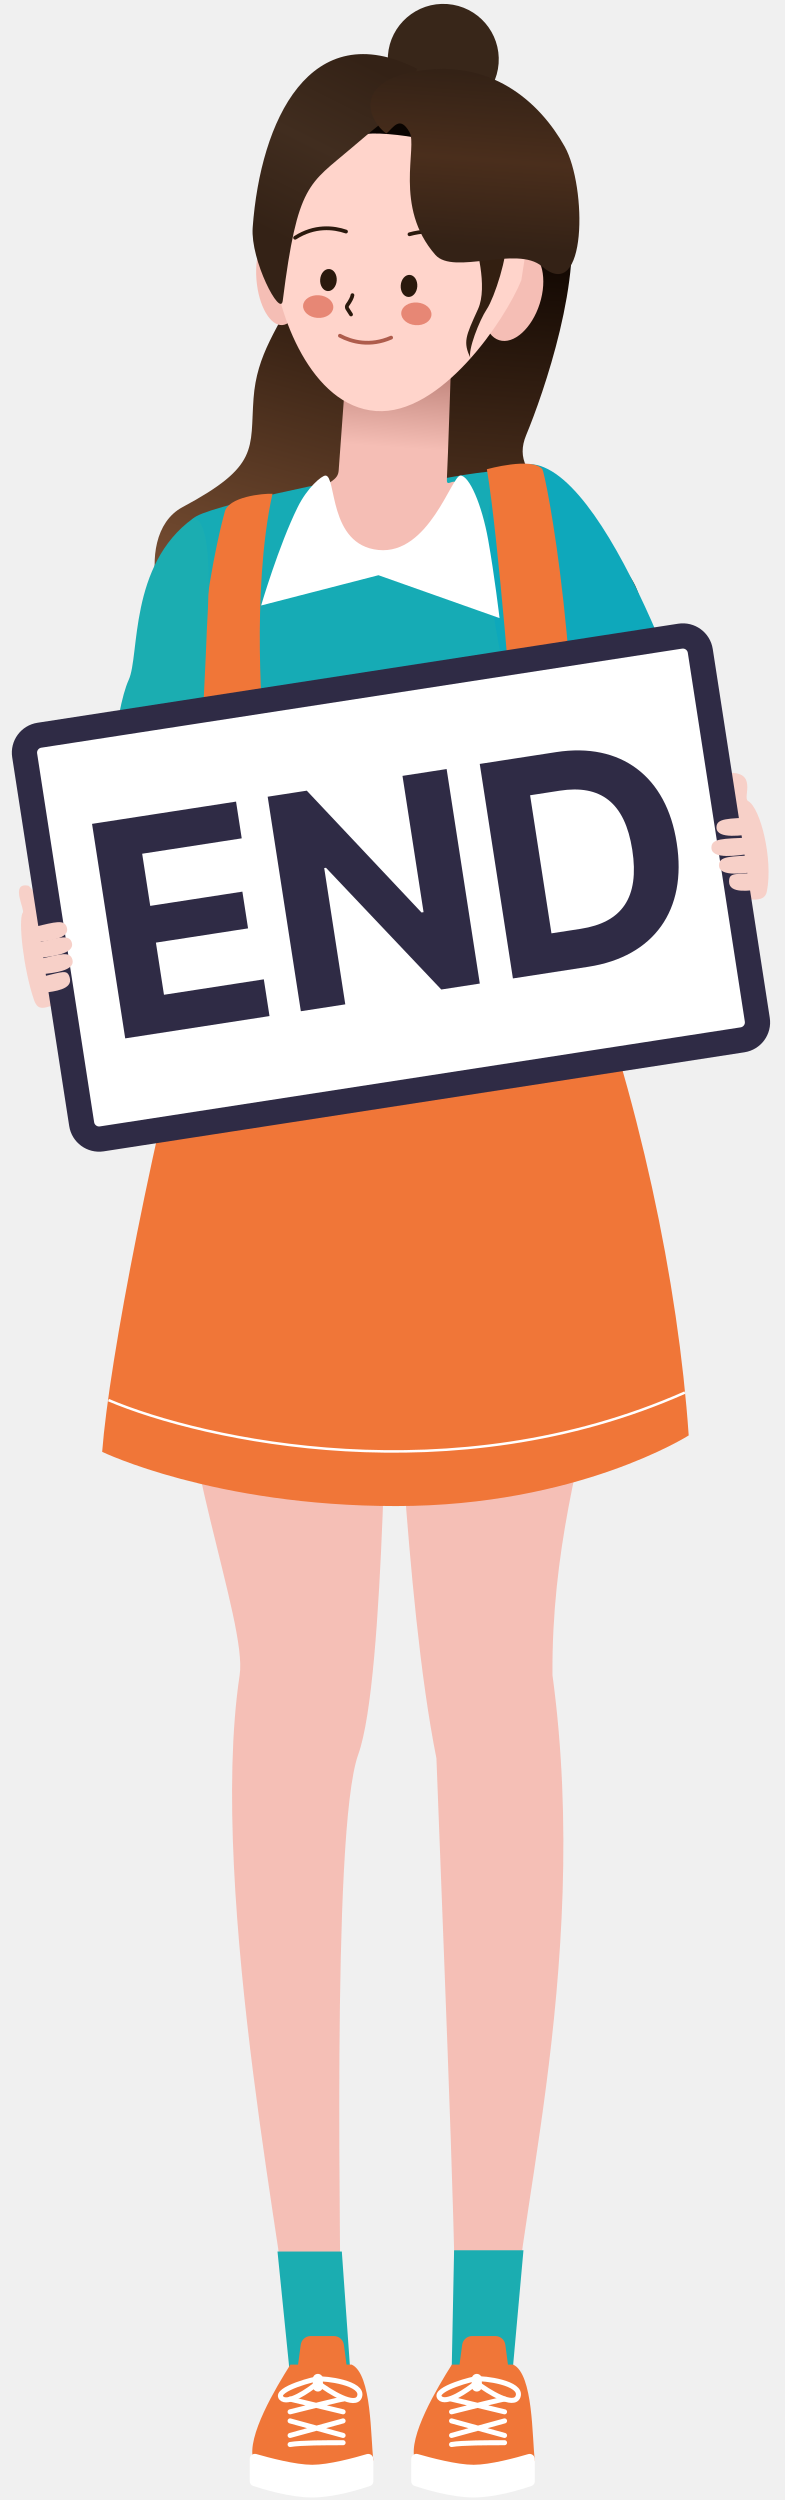
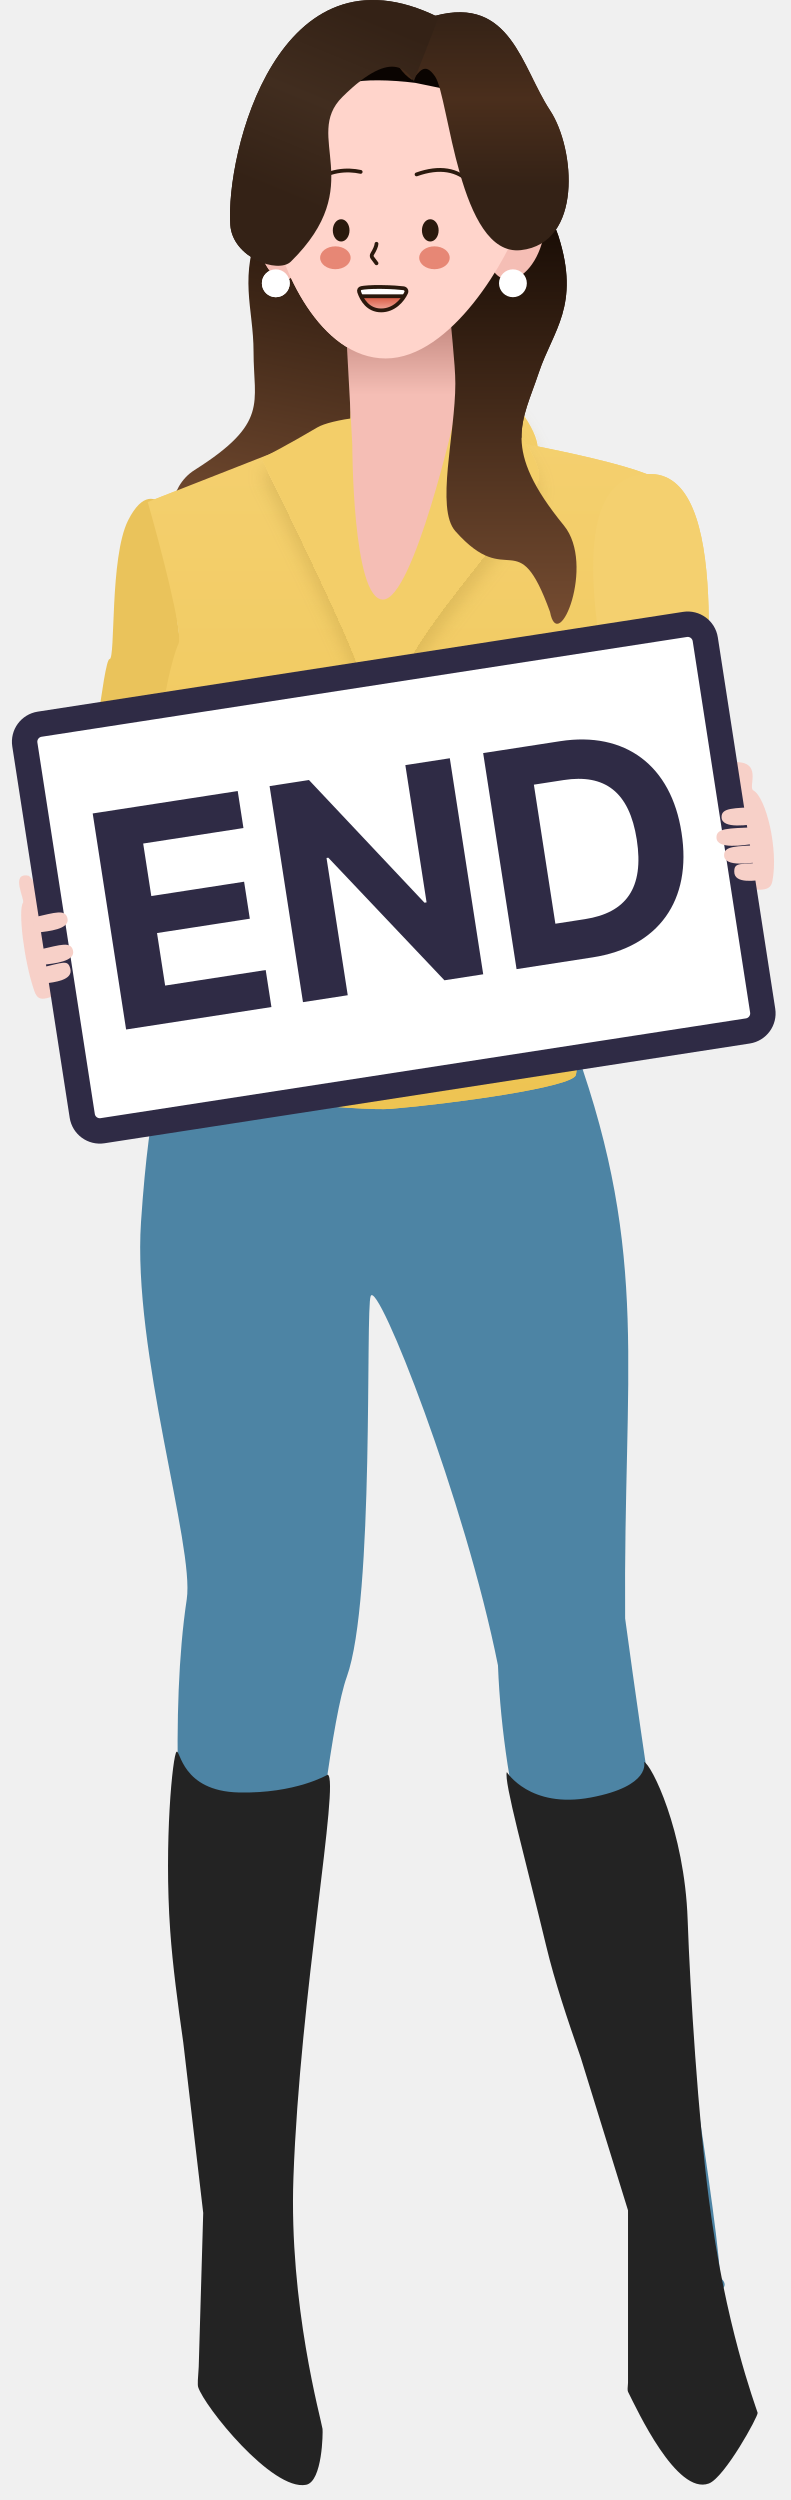
- <svg xmlns="http://www.w3.org/2000/svg" width="311" height="991" viewBox="0 0 311 991" fill="none">
-   <circle cx="175.712" cy="23.542" r="22" transform="rotate(4.17209 175.712 23.5423)" fill="#382619" />
-   <circle cx="125" cy="716.006" r="1" fill="white" />
-   <path d="M71.999 519.006C75.422 468.143 70.936 449.087 75.499 445.006L235.499 429.506C264.499 511.006 218.265 566.056 218.999 664.006C234.999 782.006 201.277 892.05 203.999 929.506H179.999C181.815 917.014 176.99 801.764 172.999 697.006C159.999 632.006 157.442 519.494 154.63 526.127C152.507 531.134 152.999 665.006 141.999 695.506C130.999 726.006 135.476 904.672 134.999 929.506H114.999C115.855 910.354 81.894 751.006 94.999 664.006C98.157 643.044 68.576 569.869 71.999 519.006Z" fill="#F5BFB6" />
-   <path d="M175.487 174.394C176.635 158.652 172.32 117.38 180.512 105.522C187.158 99.779 219.773 58.429 225.174 80.804C231.926 108.771 215.267 156.416 208.601 172.413C200.679 191.422 227.415 196.886 249.978 228.997C261.339 245.167 246.25 270.373 244.242 252.643C233.904 216.087 155.787 265.188 136.386 239.766C129.193 230.341 174.051 194.071 175.487 174.394Z" fill="url(#paint0_linear_1030_18341)" />
-   <path d="M138.747 146.664C142.82 131.567 150.41 116.567 144.767 102.298C138.849 94.328 131.368 88.901 120.597 109.71C109.759 130.648 101.792 140.306 100.505 157.939C99.041 178.009 103.064 184.622 72.381 201.009C50.321 212.791 66.446 261.107 75.628 241.601C84.81 222.095 101.365 225.832 128.072 203.521C138.803 194.556 133.656 165.535 138.747 146.664Z" fill="url(#paint1_linear_1030_18341)" />
-   <path d="M76.515 205.596C80.515 200.678 141.008 189.099 141.008 189.099C162.511 189.1 155.061 193.458 179.008 189.097C192.493 186.642 204.165 185.915 209.854 185.573C210.492 185.115 211.206 184.918 212 185C214.788 185.287 213.657 185.344 209.854 185.573C190.962 199.122 238.673 441.309 237.5 446C236.288 450.85 201.079 490.617 177.508 492.6C165.281 493.628 117.738 480.104 106.508 476.6C95.277 473.095 84.507 431.553 84.507 421.096C84.507 410.598 80.008 332.596 80.007 304.596C80.007 296.832 69.083 268.45 71.507 263.6C73.448 259.72 72.515 210.514 76.515 205.596Z" fill="#16ABB5" />
-   <path d="M134.254 186.464C134.545 182.479 137.98 135.382 137.98 135.382L179.079 135.594C179.079 135.594 177.443 185.608 177.152 189.594C176.862 193.579 179.147 189.739 181.033 191.381C186.613 196.238 193.364 223.731 149.42 219.158C106.193 214.66 117.769 204.474 120.391 197.986C130.947 190.736 133.964 190.45 134.254 186.464Z" fill="url(#paint2_linear_1030_18341)" />
-   <ellipse cx="110.41" cy="110.288" rx="8.769" ry="18.634" transform="rotate(-4.7242 110.41 110.288)" fill="#F5BEB5" />
-   <ellipse cx="203.495" cy="117.085" rx="10.961" ry="18.634" transform="rotate(17.6313 203.495 117.085)" fill="#F5BEB5" />
-   <path d="M149.019 162.933C123.251 161.053 109.92 124.267 108.265 103.91L110.635 71.435L159.828 38.434L214.948 57.632L206.653 111.087C200.272 126.81 174.787 164.812 149.019 162.933Z" fill="#FFD4CB" />
-   <path d="M139.708 117.002C139.648 117.817 138.752 119.516 137.756 120.855C137.428 121.297 137.38 121.898 137.678 122.362L139.15 124.655" stroke="#2A190D" stroke-width="1.5" stroke-linecap="round" />
-   <ellipse cx="130.193" cy="111.011" rx="3.288" ry="4.384" transform="rotate(4.17209 130.193 111.011)" fill="#2A190D" />
-   <ellipse cx="126.129" cy="121.527" rx="6" ry="4.5" transform="rotate(4.17209 126.129 121.527)" fill="#E1745F" fill-opacity="0.8" />
-   <ellipse cx="165.043" cy="124.407" rx="6" ry="4.5" transform="rotate(4.17209 165.043 124.407)" fill="#E1745F" fill-opacity="0.8" />
-   <ellipse cx="162.129" cy="113.341" rx="3.288" ry="4.384" transform="rotate(4.17209 162.129 113.341)" fill="#2A190D" />
-   <path d="M137.152 91.788C132.202 90.095 124.697 89.288 116.99 94.244" stroke="#2A190D" stroke-width="1.5" stroke-linecap="round" />
-   <path d="M188.198 95.515C180.9 92.476 171.51 90.31 162.323 92.865" stroke="#2A190D" stroke-width="1.5" stroke-linecap="round" />
-   <path d="M134.745 133.082C139.366 135.535 146.65 137.515 155.042 133.837" stroke="#AE5C4C" stroke-width="1.5" stroke-linecap="round" />
-   <path d="M150.309 44.155C156.66 43.535 184.614 49.26 183.859 59.609C183.858 59.609 183.858 59.609 183.857 59.608L168.416 55.23C159.01 53.311 147.669 52.254 143.329 53.4C135.615 55.439 144.768 48.086 150.309 44.155Z" fill="#0A0401" />
-   <path d="M139.352 58.658C161.904 39.318 151.95 49.359 153.897 51.596L165.427 27.301C122.9 5.653 103.248 47.897 100.161 90.227C99.221 103.118 111.203 126.16 112.087 119.167C117.987 72.518 122.47 73.136 139.352 58.658Z" fill="url(#paint3_linear_1030_18341)" />
-   <path d="M211.243 184.06C173.414 181.15 205.181 284.367 211.243 319.125C217.309 372.611 215.771 343.865 220.727 377.463C220.727 377.463 195.727 385.462 250.227 377.463C304.727 369.464 285.624 365.99 282.5 319.125C281.288 300.938 242.767 187.698 211.243 184.06Z" fill="#0EA8BB" />
-   <path d="M193 186C193 186 211 181 215 186C216.099 187.374 232 264.506 227.5 366.006C253.5 434.506 268.869 508.862 273 569.006C273 569.006 229 597.006 157 597.006C85 597.006 40.5 575.514 40.5 575.514C43.243 539.603 60.5 450.006 83 366.006C68 276.506 89.007 203.228 89.007 203.228C90.182 196.828 104.496 195.562 108.007 195.728C99.34 234.895 104.515 290.506 104.515 290.506H154.015H203.515C203.515 290.506 197.616 213.258 193 186Z" fill="#F07638" />
-   <path d="M102 309.006H114" stroke="white" />
-   <path d="M118 309.006H130" stroke="white" />
-   <path d="M134 309.006H146" stroke="white" />
-   <path d="M150 309.006H162" stroke="white" />
-   <path d="M166 309.006H178" stroke="white" />
-   <path d="M182 309.006H194" stroke="white" />
-   <path d="M198 309.006H210" stroke="white" />
-   <path d="M150.014 218.014C130.014 216.014 133.514 188.514 129.014 188.514C127.504 188.514 121.822 193.31 118.014 201.014C110.471 216.272 103.514 240.014 103.514 240.014L150.014 228.014L198.014 245.014C198.014 245.014 196.014 228.014 193.514 214.014C191.014 200.014 186.014 188.514 182.514 188.514C179.014 188.514 170.014 220.014 150.014 218.014Z" fill="white" />
-   <path d="M51.015 269.514C55.415 259.914 51.015 224 76.515 205.506C85.515 205.506 82.015 247.084 82.015 249.084C82.015 250.684 79.515 310.014 76.515 345.514C67.015 352.514 51.315 362.984 42.514 358.584C31.514 353.084 43.014 342.584 42.514 331.584C42.014 320.584 45.515 281.514 51.015 269.514Z" fill="#1BADB1" />
-   <path d="M43 555.006C80.833 571.006 179.5 592.806 271.5 552.006" stroke="white" />
-   <path d="M189.5 122.5C193.5 113.7 188.667 96.672 187.5 93.505C190 91.505 199.7 90.206 200.5 95.006C201.5 101.006 196 118 193 122.5C190 127 185.314 139 186.5 142C183.5 135.5 184.5 133.5 189.5 122.5Z" fill="#331F11" />
-   <path d="M223.851 58.115C232.694 73.925 232.776 120.95 214.845 105.605C204.939 97.128 179.783 109.259 172.567 101.017C155.947 82.034 165.655 58.142 162.295 52.316C158.441 45.632 156.039 50.501 153.144 52.959C146.269 48.011 139.818 33.068 164.036 28.431C194.308 22.636 213.903 40.333 223.851 58.115Z" fill="url(#paint4_linear_1030_18341)" />
-   <path d="M110 892.506H135.5L139 942.006H115L110 892.506Z" fill="#1BADB1" />
-   <path d="M207.5 892.006H180L179 942.006H203L207.5 892.006Z" fill="#1BADB1" />
-   <path d="M100.427 975.031C97.595 965.98 109.558 946.117 115.121 937.318H118.156L119.208 929.475C119.475 927.489 121.169 926.006 123.173 926.006H132.35C134.357 926.006 136.054 927.494 136.316 929.484L137.348 937.318H139.398C147.49 941.089 146.866 966.608 147.996 975.031C148.501 978.802 103.968 986.345 100.427 975.031Z" fill="#F07638" />
-   <path d="M115 951.006L136 956.046M136 951.006C135.067 951.006 121.611 954.366 115 956.046M115 959.646L136 965.406M136 959.646L115 965.406M115 969.006C119.083 968.286 129.583 968.286 136 968.286" stroke="white" stroke-width="2" stroke-linecap="round" />
-   <path d="M164.427 975.031C161.595 965.98 173.558 946.117 179.121 937.318H182.156L183.208 929.475C183.475 927.489 185.169 926.006 187.173 926.006H196.35C198.357 926.006 200.054 927.494 200.316 929.484L201.348 937.318H203.398C211.49 941.089 210.866 966.608 211.996 975.031C212.501 978.802 167.968 986.345 164.427 975.031Z" fill="#F07638" />
-   <path d="M99 974.734C99 973.382 100.314 972.412 101.612 972.787C106.51 974.202 117.171 977.046 123.758 977.046C130.3 977.046 140.574 974.241 145.37 972.816C146.673 972.429 148 973.402 148 974.761V983.581C148 984.415 147.483 985.159 146.695 985.43C143.07 986.676 132.562 990.006 123.758 990.006C114.932 990.006 104.052 986.66 100.325 985.421C99.526 985.155 99 984.405 99 983.563V974.734Z" fill="white" />
-   <path d="M163 974.734C163 973.382 164.314 972.412 165.612 972.787C170.51 974.202 181.171 977.046 187.758 977.046C194.3 977.046 204.574 974.241 209.37 972.816C210.673 972.429 212 973.402 212 974.761V983.581C212 984.415 211.483 985.159 210.695 985.43C207.07 986.676 196.562 990.006 187.758 990.006C178.932 990.006 168.052 986.66 164.325 985.421C163.526 985.155 163 984.405 163 983.563V974.734Z" fill="white" />
-   <path d="M111.502 950.562C108.502 947.062 126.002 942.562 126.002 943.062C128.502 942.641 144.502 944.563 142.502 950.063C140.902 954.463 130.835 948.23 126.002 944.563C122.169 947.73 113.902 953.362 111.502 950.562Z" stroke="white" stroke-width="2" />
-   <path d="M174.346 950.504C171.346 947.004 188.846 942.504 188.846 943.004C191.346 942.582 207.346 944.505 205.346 950.005C203.746 954.405 193.679 948.171 188.846 944.505C185.013 947.671 176.746 953.304 174.346 950.504Z" stroke="white" stroke-width="2" />
-   <rect x="124" y="941.006" width="4" height="7" rx="2" fill="white" />
-   <rect x="187" y="941.006" width="4" height="7" rx="2" fill="white" />
-   <path d="M179 951.006L200 956.046M200 951.006C199.067 951.006 185.611 954.366 179 956.046M179 959.646L200 965.406M200 959.646L179 965.406M179 969.006C183.083 968.286 193.583 968.286 200 968.286" stroke="white" stroke-width="2" stroke-linecap="round" />
-   <path d="M287.5 306.501C283.272 306.953 275.257 327.526 268.719 326.563C250.455 325.896 182.139 314.621 174.95 313.563C163.368 311.857 146.307 317.293 145.984 327.05C145.66 336.806 180.508 344.817 249.492 348.498C291.985 354.755 302.575 360.43 304 353.296C306.495 340.797 301.495 320.157 296.501 317.5C294.177 316.264 301 305.057 287.5 306.501Z" fill="#F7D0C8" />
-   <path d="M11.1 351.062C13.361 351.459 22.194 371.235 25.307 370.247C34.47 369.438 66.719 357.942 70.143 356.856C75.658 355.106 85.614 360.196 88.029 369.606C90.444 379.016 74.515 387.06 40.174 391.235C19.94 397.656 15.847 403.227 13.475 396.358C9.319 384.321 7.11 364.363 9.045 361.755C9.945 360.541 3.881 349.791 11.1 351.062Z" fill="#F7D0C8" />
-   <rect x="8.705" y="292.513" width="271" height="161.908" rx="7" transform="rotate(-8.78855 8.70524 292.513)" fill="white" />
-   <path d="M49.633 411.613L106.831 402.77L104.579 388.206L64.999 394.325L61.803 373.654L98.33 368.007L96.078 353.443L59.551 359.09L56.355 338.419L95.818 332.318L93.567 317.754L36.486 326.579L49.633 411.613ZM177.045 304.848L159.545 307.554L167.898 361.581L167.076 361.708L121.609 313.419L106.106 315.816L119.252 400.849L136.87 398.126L128.517 344.099L129.222 343.99L174.923 392.242L190.192 389.882L177.045 304.848ZM233.268 383.222C259.224 379.209 272.425 360.753 268.253 334.16C264.217 307.666 246.077 294.176 220.473 298.134L190.171 302.819L203.318 387.853L233.268 383.222ZM218.593 369.978L210.131 315.246L221.876 313.43C237.967 310.943 247.712 317.974 250.636 336.884C253.587 355.969 246.428 365.674 230.22 368.18L218.593 369.978Z" fill="#2F2B45" />
-   <rect x="8.705" y="292.513" width="271" height="161.908" rx="7" transform="rotate(-8.78855 8.70524 292.513)" stroke="#2F2B45" stroke-width="10" />
-   <path d="M284 328C283.997 324.312 288.496 324.5 298.996 324C299.829 324.833 302.74 330.032 298.996 330.5C295 331 284.005 333 284 328Z" fill="#F7D0C8" />
-   <path d="M26.511 367.678C25.538 364.286 21.998 365.492 13.487 367.444C13.043 368.401 12.096 373.849 15.207 373.419C18.528 372.962 27.831 372.275 26.511 367.678Z" fill="#F7D0C8" />
-   <path d="M282 336C281.997 332.312 286.496 332.5 296.996 332C297.829 332.833 300.74 338.032 296.996 338.5C293 339 282.005 341 282 336Z" fill="#F7D0C8" />
-   <path d="M28.472 373.678C27.5 370.286 23.703 371.566 14.594 373.689C14.102 374.661 12.989 380.156 16.313 379.665C19.862 379.142 29.791 378.276 28.472 373.678Z" fill="#F7D0C8" />
-   <path d="M289 349.5C288.997 345.812 290.996 346.5 301.496 346C302.329 346.833 305.24 352.032 301.496 352.5C297.5 353 289.005 354.5 289 349.5Z" fill="#F7D0C8" />
-   <path d="M27.647 387.563C26.645 384.07 25.093 385.222 15.823 387.377C15.325 388.375 14.21 394.026 17.594 393.532C21.207 393.005 29.006 392.299 27.647 387.563Z" fill="#F7D0C8" />
-   <path d="M285 343C284.997 339.312 289.496 339.5 299.996 339C300.829 339.833 303.74 345.032 299.996 345.5C296 346 285.005 348 285 343Z" fill="#F7D0C8" />
-   <path d="M28.699 380.369C27.726 376.978 24.185 378.184 15.675 380.135C15.231 381.093 14.283 386.54 17.395 386.111C20.715 385.653 30.018 384.967 28.699 380.369Z" fill="#F7D0C8" />
+ <svg xmlns="http://www.w3.org/2000/svg" width="311" height="984" viewBox="0 0 311 984" fill="none">
+   <path d="M78 786L118 793.5L110 857L118 923H94L78 786Z" fill="#F7D0C8" />
+   <path d="M55.5 481C58.923 430.137 64.936 414.082 69.5 410L226.776 413.5C255.776 495 245.318 539.049 246.052 636.999C262.052 754.999 280.83 859.044 283.552 896.5C283.552 896.5 292 903 271 903C250 903 256 878 256 878C257.816 865.507 199.99 760.258 196 655.5C183 590.5 148.719 503.488 145.907 510.121C143.784 515.128 147.5 629.5 136.5 660C125.5 690.5 110.477 871.666 110 896.5C110 896.5 110.276 903 98.388 903C86.5 903 86.5 896.5 86.5 896.5C87.356 877.348 60.394 716.499 73.5 629.499C76.657 608.537 52.077 531.863 55.5 481Z" fill="#4D84A4" />
+   <path d="M58.145 197.582L126.043 170.908C147.383 167.028 174.542 169.291 185.453 170.908C212.128 175.354 264.507 185.7 260.627 191.52C255.777 198.795 227.89 418.253 226.677 423.103C225.465 427.952 177.5 434.457 153.929 436.44C141.703 437.468 81.5 431.457 70.269 427.952C59.039 424.448 53 407.957 58.145 398.853C62.146 391.772 70.269 299.43 65.419 293.368C60.569 287.305 67.844 258.206 70.269 253.356C72.209 249.476 62.994 214.557 58.145 197.582Z" fill="url(#paint0_linear_1158_19967)" />
+   <g filter="url(#filter0_d_1158_19967)">
+     <path d="M102.625 169.7L124.45 157.576L194.773 150.301C200.431 155.555 211.748 168.245 211.748 176.975C211.748 185.705 176.99 232.345 159.611 254.574C177.798 299.435 169.311 327.322 162.036 327.322C156.216 327.322 149.911 289.331 147.487 270.336C145.547 280.036 134.149 315.197 124.45 327.322C118.63 309.862 133.341 271.548 141.424 254.574L102.625 169.7Z" fill="#F3CE69" />
+   </g>
+   <path d="M151.787 271.384C153.557 264.777 160.348 260.857 166.954 262.627L240.391 282.304C247.316 284.16 251.223 291.49 248.903 298.274L215.149 396.979C213.506 401.784 209.096 405.099 204.023 405.342L131.693 408.799C123.314 409.2 116.969 401.327 119.14 393.224L151.787 271.384Z" fill="url(#paint1_linear_1158_19967)" />
+   <path d="M245.69 408.55C223.38 411.46 196.58 369.844 195.367 364.994C194.155 360.144 194.153 357.719 201.428 356.507C208.702 355.294 229.315 366.207 240.227 375.906C248.957 383.666 247.71 400.871 245.69 408.55Z" fill="#E8BE4F" />
+   <path d="M182.643 362.48C185.068 366.117 186.28 375.817 193.555 375.817C208.509 369.351 240.114 354.478 246.904 346.718C255.391 337.018 276.003 343.08 274.79 352.78C273.578 362.48 265.091 391.579 175.368 398.854C128.081 398.854 119.594 373.392 119.594 366.117C119.594 358.843 131.718 343.08 132.931 352.78C134.143 362.48 171.731 363.692 160.818 358.843C152.089 354.963 151.523 346.718 152.331 343.08C152.331 340.655 155.969 340.655 157.181 343.08C158.394 345.505 162.031 349.143 168.093 351.568C174.156 353.993 180.218 358.843 182.643 362.48Z" fill="#F7D0C8" />
+   <path d="M257.816 186.67C219.987 183.76 235.996 253.76 242.058 288.517C245.22 316.404 175.369 361.266 200.831 364.904C221.201 367.814 242.06 408.552 245.694 408.552C249.328 408.553 277.943 374.603 280.853 369.754C284.49 363.691 278.428 320.042 277.215 301.855C276.003 283.668 289.34 190.307 257.816 186.67Z" fill="#F4D06F" />
+   <path d="M138.663 175.064L135.375 114.779L182.507 104.914L179.219 163.007L150.72 217.812L138.663 175.064Z" fill="url(#paint2_linear_1158_19967)" />
+   <path d="M138.817 125.973C141.781 110.62 148.26 95.107 141.594 81.287C135.112 73.768 112.122 65.94 102.894 87.478C93.608 109.149 99.798 120.882 99.798 138.562C99.798 158.686 105.99 166.426 76.581 185.002C55.437 198.357 75.034 245.373 82.773 225.25C90.511 205.128 107.294 207.651 132.308 183.456C142.358 173.734 135.113 145.164 138.817 125.973Z" fill="url(#paint3_linear_1158_19967)" />
+   <ellipse cx="109.654" cy="91.758" rx="8.769" ry="18.634" transform="rotate(-8.89629 109.654 91.7585)" fill="#F5BEB5" />
+   <path d="M179.22 150.956C179.22 135.172 171.914 94.324 179.221 81.902C185.433 75.691 212.763 70.941 219.778 92.863C228.547 120.265 217.588 130.132 212.103 146.572C205.585 166.107 197.128 176.472 221.968 206.857C234.475 222.157 219.778 258.374 216.486 240.836C203.515 205.129 200.419 232.993 179.219 209.049C171.36 200.173 179.22 170.686 179.22 150.956Z" fill="url(#paint4_linear_1158_19967)" />
+   <ellipse cx="202.987" cy="91.761" rx="10.961" ry="18.634" transform="rotate(13.4592 202.987 91.761)" fill="#F5BEB5" />
+   <path d="M151.821 141.09C125.985 141.09 110.013 105.371 106.881 85.189L100.305 55.49L153.544 16.135L209.915 31.271L205.53 85.189C200.311 101.335 177.658 141.09 151.821 141.09Z" fill="#FFD4CB" />
+   <path d="M148.192 95.959C148.192 96.776 147.421 98.535 146.526 99.944C146.231 100.408 146.227 101.011 146.557 101.452L148.192 103.632" stroke="#2A190D" stroke-width="1.5" stroke-linecap="round" />
+   <path d="M158.41 113.697H143.058C142.047 113.697 141.305 114.653 141.668 115.597C142.834 118.622 145.249 122.179 150.027 122.179C154.825 122.179 158.195 118.591 159.696 115.557C160.144 114.651 159.421 113.697 158.41 113.697Z" fill="url(#paint5_linear_1158_19967)" />
+   <mask id="mask0_1158_19967" style="mask-type:alpha" maskUnits="userSpaceOnUse" x="141" y="112" width="19" height="11">
+     <path d="M150.027 122.173C154.924 122.173 158.333 118.437 159.786 115.365C160.189 114.513 159.566 113.601 158.628 113.5L150.448 112.615C150.332 112.602 150.215 112.603 150.099 112.616L142.819 113.483C141.889 113.593 141.264 114.5 141.588 115.379C142.721 118.448 145.137 122.173 150.027 122.173Z" fill="#D9D9D9" />
+   </mask>
+   <g mask="url(#mask0_1158_19967)">
+     <rect x="137.102" y="108.775" width="25.845" height="7.825" fill="white" stroke="#2A190D" stroke-width="1.5" />
+   </g>
+   <path d="M150.029 122.174C155.011 122.174 158.453 118.307 159.862 115.207C160.226 114.406 159.687 113.558 158.814 113.452C157.223 113.257 154.383 113.008 150.029 112.954C145.803 112.902 143.45 113.155 142.214 113.378C141.493 113.509 141.123 114.203 141.359 114.898C142.425 118.043 144.881 122.174 150.029 122.174Z" stroke="#2A190D" stroke-width="1.5" stroke-linecap="round" />
+   <ellipse cx="134.28" cy="90.675" rx="3.288" ry="4.384" fill="#2A190D" />
+   <ellipse cx="132" cy="101.459" rx="6" ry="4.5" fill="#E1745F" fill-opacity="0.8" />
+   <ellipse cx="171" cy="101.459" rx="6" ry="4.5" fill="#E1745F" fill-opacity="0.8" />
+   <ellipse cx="169.359" cy="90.675" rx="3.288" ry="4.384" fill="#2A190D" />
+   <path d="M141.956 67.653C136.841 66.557 129.293 66.645 122.227 72.477" stroke="#2A190D" stroke-width="1.5" stroke-linecap="round" />
+   <path d="M185.23 72.026C180.214 66.642 172.94 65.43 163.962 68.646" stroke="#2A190D" stroke-width="1.5" stroke-linecap="round" />
+   <path d="M144.633 22.894C150.922 21.814 179.219 25.49 179.219 35.866C179.218 35.866 179.218 35.866 179.217 35.866L163.499 32.622C153.978 31.392 142.59 31.163 138.345 32.623C130.8 35.217 139.393 27.218 144.633 22.894Z" fill="#0A0401" />
+   <path d="M205.001 98.458C180.643 101.119 176.708 38.147 171.295 30.164C166.965 23.778 164.923 28.81 162.215 31.471C154.998 27.036 147.477 12.602 171.294 6.216C201.064 -1.766 205.286 26.445 216.501 43.457C226.471 58.581 229.359 95.797 205.001 98.458Z" fill="url(#paint6_linear_1158_19967)" />
+   <path d="M134.76 38.158C155.845 17.228 160.806 29.802 162.91 31.891L172.642 6.822C109.506 -24.514 88.731 60.693 90.643 88.527C91.529 101.422 109.473 107.902 114.496 102.957C145.231 72.692 118.976 53.826 134.76 38.158Z" fill="url(#paint7_linear_1158_19967)" />
+   <circle cx="201.895" cy="111.496" r="5.481" fill="white" />
+   <circle cx="108.559" cy="111.496" r="5.481" fill="white" />
+   <path d="M50.402 204.859C56.222 193.219 61.719 195.968 63.739 198.797C69.802 243.658 81.927 335.806 81.927 345.506C81.927 355.206 76.699 370.129 66.999 377C11.03 395.656 3.001 325.5 33.499 312.5C35.73 311.549 40.702 259.421 43.127 259.421C45.552 259.421 43.127 219.409 50.402 204.859Z" fill="#EAC35B" />
+   <path d="M58.145 197.582L126.043 170.908C147.383 167.028 174.542 169.291 185.453 170.908C212.128 175.354 264.507 185.7 260.627 191.52C255.777 198.795 227.89 418.253 226.677 423.103C225.465 427.952 177.5 434.457 153.929 436.44C141.703 437.468 81.5 431.457 70.269 427.952C59.039 424.448 53 407.957 58.145 398.853C62.146 391.772 70.269 299.43 65.419 293.368C60.569 287.305 67.844 258.206 70.269 253.356C72.209 249.476 62.994 214.557 58.145 197.582Z" fill="url(#paint8_linear_1158_19967)" />
+   <g filter="url(#filter1_d_1158_19967)">
+     <path d="M103 180.4C103 180.4 113.5 175 124.825 168.275C136.149 161.55 195.148 161 195.148 161C200.806 166.254 212.123 178.945 212.123 187.674C212.123 196.404 157.561 254.546 159.986 265.273C162.411 276 169.686 338.021 162.411 338.021C156.591 338.021 150.286 300.03 147.862 281.035C145.922 290.735 134.524 325.896 124.825 338.021C119.005 320.562 143 274.5 141.799 265.273C140.598 256.046 103 180.4 103 180.4Z" fill="#F3CE69" />
+   </g>
+   <path d="M245.69 408.55C223.38 411.46 196.58 369.844 195.367 364.994C194.155 360.144 194.153 357.719 201.428 356.507C208.702 355.294 229.315 366.207 240.227 375.906C248.957 383.666 247.71 400.871 245.69 408.55Z" fill="#E8BE4F" />
+   <path d="M257.816 186.674C219.987 183.764 235.996 253.764 242.058 288.521C245.22 316.408 175.369 361.27 200.831 364.908C221.201 367.817 242.06 408.556 245.694 408.556C249.328 408.557 277.943 374.607 280.853 369.757C284.49 363.695 278.428 320.046 277.215 301.859C276.003 283.672 289.34 190.311 257.816 186.674Z" fill="#F4D06F" />
+   <path d="M138.663 175.064L135.375 114.779L182.507 104.914L179.219 163.007C179.219 163.007 162.777 236 150.72 236C138.663 236 138.663 175.064 138.663 175.064Z" fill="url(#paint9_linear_1158_19967)" />
+   <ellipse cx="109.654" cy="91.758" rx="8.769" ry="18.634" transform="rotate(-8.89629 109.654 91.7585)" fill="#F5BEB5" />
+   <path d="M179.22 150.956C179.22 135.172 171.914 94.324 179.221 81.902C185.433 75.691 212.763 70.941 219.778 92.863C228.547 120.265 217.588 130.132 212.103 146.572C205.585 166.107 197.128 176.472 221.968 206.857C234.475 222.157 219.778 258.374 216.486 240.836C203.515 205.129 200.419 232.993 179.219 209.049C171.36 200.173 179.22 170.686 179.22 150.956Z" fill="url(#paint10_linear_1158_19967)" />
+   <ellipse cx="202.987" cy="91.761" rx="10.961" ry="18.634" transform="rotate(13.4592 202.987 91.761)" fill="#F5BEB5" />
+   <path d="M151.821 141.09C125.985 141.09 110.013 105.371 106.881 85.189L100.305 55.49L153.544 16.135L209.915 31.271L205.53 85.189C200.311 101.335 177.658 141.09 151.821 141.09Z" fill="#FFD4CB" />
+   <path d="M148.192 95.959C148.192 96.776 147.421 98.535 146.526 99.944C146.231 100.408 146.227 101.011 146.557 101.452L148.192 103.632" stroke="#2A190D" stroke-width="1.5" stroke-linecap="round" />
+   <path d="M158.41 113.697H143.058C142.047 113.697 141.305 114.653 141.668 115.597C142.834 118.622 145.249 122.179 150.027 122.179C154.825 122.179 158.195 118.591 159.696 115.557C160.144 114.651 159.421 113.697 158.41 113.697Z" fill="url(#paint11_linear_1158_19967)" />
+   <mask id="mask1_1158_19967" style="mask-type:alpha" maskUnits="userSpaceOnUse" x="141" y="112" width="19" height="11">
+     <path d="M150.027 122.173C154.924 122.173 158.333 118.437 159.786 115.365C160.189 114.513 159.566 113.601 158.628 113.5L150.448 112.615C150.332 112.602 150.215 112.603 150.099 112.616L142.819 113.483C141.889 113.593 141.264 114.5 141.588 115.379C142.721 118.448 145.137 122.173 150.027 122.173Z" fill="#D9D9D9" />
+   </mask>
+   <g mask="url(#mask1_1158_19967)">
+     <rect x="137.102" y="108.775" width="25.845" height="7.825" fill="white" stroke="#2A190D" stroke-width="1.5" />
+   </g>
+   <path d="M150.029 122.174C155.011 122.174 158.453 118.307 159.862 115.207C160.226 114.406 159.687 113.558 158.814 113.452C157.223 113.257 154.383 113.008 150.029 112.954C145.803 112.902 143.45 113.155 142.214 113.378C141.493 113.509 141.123 114.203 141.359 114.898C142.425 118.043 144.881 122.174 150.029 122.174Z" stroke="#2A190D" stroke-width="1.5" stroke-linecap="round" />
+   <ellipse cx="134.28" cy="90.675" rx="3.288" ry="4.384" fill="#2A190D" />
+   <ellipse cx="132" cy="101.459" rx="6" ry="4.5" fill="#E1745F" fill-opacity="0.8" />
+   <ellipse cx="171" cy="101.459" rx="6" ry="4.5" fill="#E1745F" fill-opacity="0.8" />
+   <ellipse cx="169.359" cy="90.675" rx="3.288" ry="4.384" fill="#2A190D" />
+   <path d="M141.956 67.653C136.841 66.557 129.293 66.645 122.227 72.477" stroke="#2A190D" stroke-width="1.5" stroke-linecap="round" />
+   <path d="M185.23 72.026C180.214 66.642 172.94 65.43 163.962 68.646" stroke="#2A190D" stroke-width="1.5" stroke-linecap="round" />
+   <path d="M144.633 22.894C150.922 21.814 179.219 25.49 179.219 35.866C179.218 35.866 179.218 35.866 179.217 35.866L163.499 32.622C153.978 31.392 142.59 31.163 138.345 32.623C130.8 35.217 139.393 27.218 144.633 22.894Z" fill="#0A0401" />
+   <path d="M204.993 98.458C180.635 101.119 176.7 38.147 171.287 30.164C166.957 23.778 164.916 28.81 162.207 31.471C154.99 27.036 147.469 12.602 171.286 6.216C201.056 -1.766 205.278 26.445 216.493 43.457C226.463 58.581 229.351 95.797 204.993 98.458Z" fill="url(#paint12_linear_1158_19967)" />
+   <path d="M134.76 38.158C155.845 17.228 160.806 29.802 162.91 31.891L172.642 6.822C109.506 -24.514 88.731 60.693 90.643 88.527C91.529 101.422 109.473 107.902 114.496 102.957C145.231 72.692 118.976 53.826 134.76 38.158Z" fill="url(#paint13_linear_1158_19967)" />
+   <circle cx="201.887" cy="111.496" r="5.481" fill="white" />
+   <circle cx="108.551" cy="111.496" r="5.481" fill="white" />
+   <path d="M115.495 857.016C113.683 907.191 126.485 952.578 126.95 956.04C127.115 957.275 126.945 976.766 120.465 978.016C107.171 980.579 80.365 947.122 77.984 939.516C77.721 938.674 77.88 935.923 78.215 931.632L79.985 871.016L72.135 803.923C69.966 788.625 67.959 773.633 66.997 760.016C64.522 724.964 67.998 690.501 69.5 689.501C71.003 688.501 71.498 705.016 93.998 705.516C116.498 706.016 129 698.5 129 698.5C133.767 700.721 118.091 785.099 115.495 857.016Z" fill="#232323" />
+   <path d="M278.999 865.502C285.444 915.294 297.176 946.331 298.202 949.67C298.568 950.861 285.186 975.206 278.999 977.502C266.305 982.212 250.785 948.516 247.189 941.403C246.956 940.942 246.993 939.722 247.189 937.852L247.189 870.002L228.557 809.804C223.366 794.858 218.371 780.068 214.999 766.002C206.806 731.831 198.148 700.706 199.499 697.501C199.499 697.501 208.499 712.002 232.499 707.502C256.499 703.002 253.499 693.502 253.499 693.502C256.276 694.274 269.423 720.37 270.656 755.503C271.672 784.47 274.824 833.25 278.999 865.502Z" fill="#232323" />
+   <path d="M287.498 300.098C283.27 300.55 275.255 321.123 268.717 320.161C250.453 319.493 182.137 308.219 174.948 307.16C163.366 305.455 146.305 310.89 145.982 320.647C145.658 330.404 180.506 338.415 249.49 342.095C291.983 348.352 302.573 354.027 303.998 346.893C306.493 334.394 301.493 313.754 296.499 311.097C294.175 309.861 300.998 298.655 287.498 300.098Z" fill="#F7D0C8" />
+   <path d="M11.1 344.66C13.361 345.058 22.194 364.833 25.307 363.845C34.47 363.036 66.719 351.541 70.143 350.454C75.658 348.704 85.614 353.794 88.029 363.204C90.444 372.614 74.515 380.658 40.174 384.833C19.94 391.254 15.847 396.826 13.475 389.956C9.319 377.919 7.11 357.961 9.045 355.353C9.945 354.139 3.881 343.389 11.1 344.66Z" fill="#F7D0C8" />
+   <rect x="8.705" y="286.111" width="271" height="161.908" rx="7" transform="rotate(-8.78855 8.70524 286.111)" fill="white" />
+   <path d="M49.633 405.21L106.831 396.367L104.579 381.803L64.999 387.922L61.803 367.251L98.33 361.604L96.078 347.04L59.551 352.688L56.355 332.016L95.818 325.915L93.567 311.352L36.486 320.176L49.633 405.21ZM177.045 298.446L159.545 301.151L167.898 355.178L167.076 355.305L121.609 307.016L106.106 309.413L119.252 394.447L136.87 391.723L128.517 337.696L129.222 337.587L174.923 385.84L190.192 383.479L177.045 298.446ZM233.268 376.819C259.224 372.806 272.425 354.35 268.253 327.757C264.217 301.263 246.077 287.773 220.473 291.731L190.171 296.416L203.318 381.45L233.268 376.819ZM218.593 363.575L210.131 308.843L221.876 307.028C237.967 304.54 247.712 311.572 250.636 330.481C253.587 349.566 246.428 359.271 230.22 361.777L218.593 363.575Z" fill="#2F2B45" />
+   <rect x="8.705" y="286.111" width="271" height="161.908" rx="7" transform="rotate(-8.78855 8.70524 286.111)" stroke="#2F2B45" stroke-width="10" />
+   <path d="M284 321.598C283.997 317.91 288.496 318.098 298.996 317.598C299.829 318.431 302.74 323.629 298.996 324.098C295 324.598 284.005 326.598 284 321.598Z" fill="#F7D0C8" />
+   <path d="M26.511 361.275C25.538 357.884 21.998 359.09 13.487 361.041C13.043 361.999 12.096 367.446 15.207 367.017C18.528 366.559 27.831 365.873 26.511 361.275Z" fill="#F7D0C8" />
+   <path d="M282 329.598C281.997 325.91 286.496 326.098 296.996 325.598C297.829 326.431 300.74 331.629 296.996 332.098C293 332.598 282.005 334.598 282 329.598Z" fill="#F7D0C8" />
+   <path d="M289 343.098C288.997 339.41 290.996 340.098 301.496 339.598C302.329 340.431 305.24 345.629 301.496 346.098C297.5 346.598 289.005 348.098 289 343.098Z" fill="#F7D0C8" />
+   <path d="M27.649 381.16C26.647 377.667 25.095 378.819 15.825 380.974C15.327 381.972 14.211 387.623 17.596 387.129C21.209 386.602 29.008 385.896 27.649 381.16Z" fill="#F7D0C8" />
+   <path d="M285 336.598C284.997 332.91 289.496 333.098 299.996 332.598C300.829 333.431 303.74 338.629 299.996 339.098C296 339.598 285.005 341.598 285 336.598Z" fill="#F7D0C8" />
+   <path d="M28.699 373.967C27.726 370.575 24.185 371.781 15.675 373.733C15.231 374.69 14.283 380.138 17.395 379.709C20.715 379.251 30.018 378.565 28.699 373.967Z" fill="#F7D0C8" />
  <defs>
-     <linearGradient id="paint0_linear_1030_18341" x1="200.747" y1="101.782" x2="188.51" y2="269.535" gradientUnits="userSpaceOnUse">
+     <filter id="filter0_d_1158_19967" x="96.433" y="150.301" width="121.509" height="189.406" filterUnits="userSpaceOnUse" color-interpolation-filters="sRGB">
+       <feFlood flood-opacity="0" result="BackgroundImageFix" />
+       <feColorMatrix in="SourceAlpha" type="matrix" values="0 0 0 0 0 0 0 0 0 0 0 0 0 0 0 0 0 0 127 0" result="hardAlpha" />
+       <feOffset dy="6.192" />
+       <feGaussianBlur stdDeviation="3.096" />
+       <feComposite in2="hardAlpha" operator="out" />
+       <feColorMatrix type="matrix" values="0 0 0 0 0.575 0 0 0 0 0.463 0 0 0 0 0.163 0 0 0 0.2 0" />
+       <feBlend mode="normal" in2="BackgroundImageFix" result="effect1_dropShadow_1158_19967" />
+       <feBlend mode="normal" in="SourceGraphic" in2="effect1_dropShadow_1158_19967" result="shape" />
+     </filter>
+     <filter id="filter1_d_1158_19967" x="96.808" y="161" width="121.509" height="189.406" filterUnits="userSpaceOnUse" color-interpolation-filters="sRGB">
+       <feFlood flood-opacity="0" result="BackgroundImageFix" />
+       <feColorMatrix in="SourceAlpha" type="matrix" values="0 0 0 0 0 0 0 0 0 0 0 0 0 0 0 0 0 0 127 0" result="hardAlpha" />
+       <feOffset dy="6.192" />
+       <feGaussianBlur stdDeviation="3.096" />
+       <feComposite in2="hardAlpha" operator="out" />
+       <feColorMatrix type="matrix" values="0 0 0 0 0.575 0 0 0 0 0.463 0 0 0 0 0.163 0 0 0 0.2 0" />
+       <feBlend mode="normal" in2="BackgroundImageFix" result="effect1_dropShadow_1158_19967" />
+       <feBlend mode="normal" in="SourceGraphic" in2="effect1_dropShadow_1158_19967" result="shape" />
+     </filter>
+     <linearGradient id="paint0_linear_1158_19967" x1="158.689" y1="168.766" x2="158.689" y2="437.478" gradientUnits="userSpaceOnUse">
+       <stop stop-color="#F4D06F" />
+       <stop offset="1" stop-color="#EEC452" />
+     </linearGradient>
+     <linearGradient id="paint1_linear_1158_19967" x1="204.092" y1="272.578" x2="163.849" y2="422.765" gradientUnits="userSpaceOnUse">
+       <stop stop-color="white" />
+       <stop offset="0" stop-color="#F1F1F1" />
+       <stop offset="0.12" stop-color="#D9D9D9" />
+       <stop offset="1" stop-color="#787878" />
+     </linearGradient>
+     <linearGradient id="paint2_linear_1158_19967" x1="158.941" y1="120.259" x2="158.941" y2="155.335" gradientUnits="userSpaceOnUse">
+       <stop stop-color="#B97D74" />
+       <stop offset="1" stop-color="#F5BEB5" />
+     </linearGradient>
+     <linearGradient id="paint3_linear_1158_19967" x1="128.241" y1="49.01" x2="96.661" y2="212.618" gradientUnits="userSpaceOnUse">
      <stop stop-color="#120802" />
      <stop offset="1" stop-color="#754C31" />
    </linearGradient>
-     <linearGradient id="paint1_linear_1030_18341" x1="133.797" y1="69.135" x2="90.398" y2="230.012" gradientUnits="userSpaceOnUse">
+     <linearGradient id="paint4_linear_1158_19967" x1="199.131" y1="76.699" x2="199.131" y2="244.898" gradientUnits="userSpaceOnUse">
      <stop stop-color="#120802" />
      <stop offset="1" stop-color="#754C31" />
    </linearGradient>
-     <linearGradient id="paint2_linear_1030_18341" x1="157.496" y1="142.301" x2="154.944" y2="177.284" gradientUnits="userSpaceOnUse">
-       <stop stop-color="#B97D74" />
-       <stop offset="1" stop-color="#F5BEB5" />
+     <linearGradient id="paint5_linear_1158_19967" x1="150.027" y1="114.793" x2="150.027" y2="122.179" gradientUnits="userSpaceOnUse">
+       <stop stop-color="#CE3D21" />
+       <stop offset="1" stop-color="#F2A99B" />
    </linearGradient>
-     <linearGradient id="paint3_linear_1030_18341" x1="137.22" y1="21.013" x2="90.956" y2="113.869" gradientUnits="userSpaceOnUse">
+     <linearGradient id="paint6_linear_1158_19967" x1="191.281" y1="5.164" x2="191.281" y2="99.429" gradientUnits="userSpaceOnUse">
+       <stop stop-color="#342216" />
+       <stop offset="0.359" stop-color="#4A2E1C" />
+       <stop offset="0.724" stop-color="#342216" />
+     </linearGradient>
+     <linearGradient id="paint7_linear_1158_19967" x1="129.894" y1="0.785" x2="90.509" y2="96.761" gradientUnits="userSpaceOnUse">
      <stop stop-color="#342216" />
      <stop offset="0.365" stop-color="#412D1F" />
      <stop offset="0.745" stop-color="#342216" />
    </linearGradient>
-     <linearGradient id="paint4_linear_1030_18341" x1="184.046" y1="28.837" x2="177.188" y2="122.852" gradientUnits="userSpaceOnUse">
+     <linearGradient id="paint8_linear_1158_19967" x1="158.689" y1="168.766" x2="158.689" y2="437.478" gradientUnits="userSpaceOnUse">
+       <stop stop-color="#F4D06F" />
+       <stop offset="1" stop-color="#EEC452" />
+     </linearGradient>
+     <linearGradient id="paint9_linear_1158_19967" x1="158.941" y1="120.259" x2="158.941" y2="155.335" gradientUnits="userSpaceOnUse">
+       <stop stop-color="#B97D74" />
+       <stop offset="1" stop-color="#F5BEB5" />
+     </linearGradient>
+     <linearGradient id="paint10_linear_1158_19967" x1="199.131" y1="76.699" x2="199.131" y2="244.898" gradientUnits="userSpaceOnUse">
+       <stop stop-color="#120802" />
+       <stop offset="1" stop-color="#754C31" />
+     </linearGradient>
+     <linearGradient id="paint11_linear_1158_19967" x1="150.027" y1="114.793" x2="150.027" y2="122.179" gradientUnits="userSpaceOnUse">
+       <stop stop-color="#CE3D21" />
+       <stop offset="1" stop-color="#F2A99B" />
+     </linearGradient>
+     <linearGradient id="paint12_linear_1158_19967" x1="191.273" y1="5.164" x2="191.273" y2="99.429" gradientUnits="userSpaceOnUse">
      <stop stop-color="#342216" />
      <stop offset="0.359" stop-color="#4A2E1C" />
      <stop offset="0.724" stop-color="#342216" />
    </linearGradient>
+     <linearGradient id="paint13_linear_1158_19967" x1="129.894" y1="0.785" x2="90.509" y2="96.761" gradientUnits="userSpaceOnUse">
+       <stop stop-color="#342216" />
+       <stop offset="0.365" stop-color="#412D1F" />
+       <stop offset="0.745" stop-color="#342216" />
+     </linearGradient>
  </defs>
</svg>
